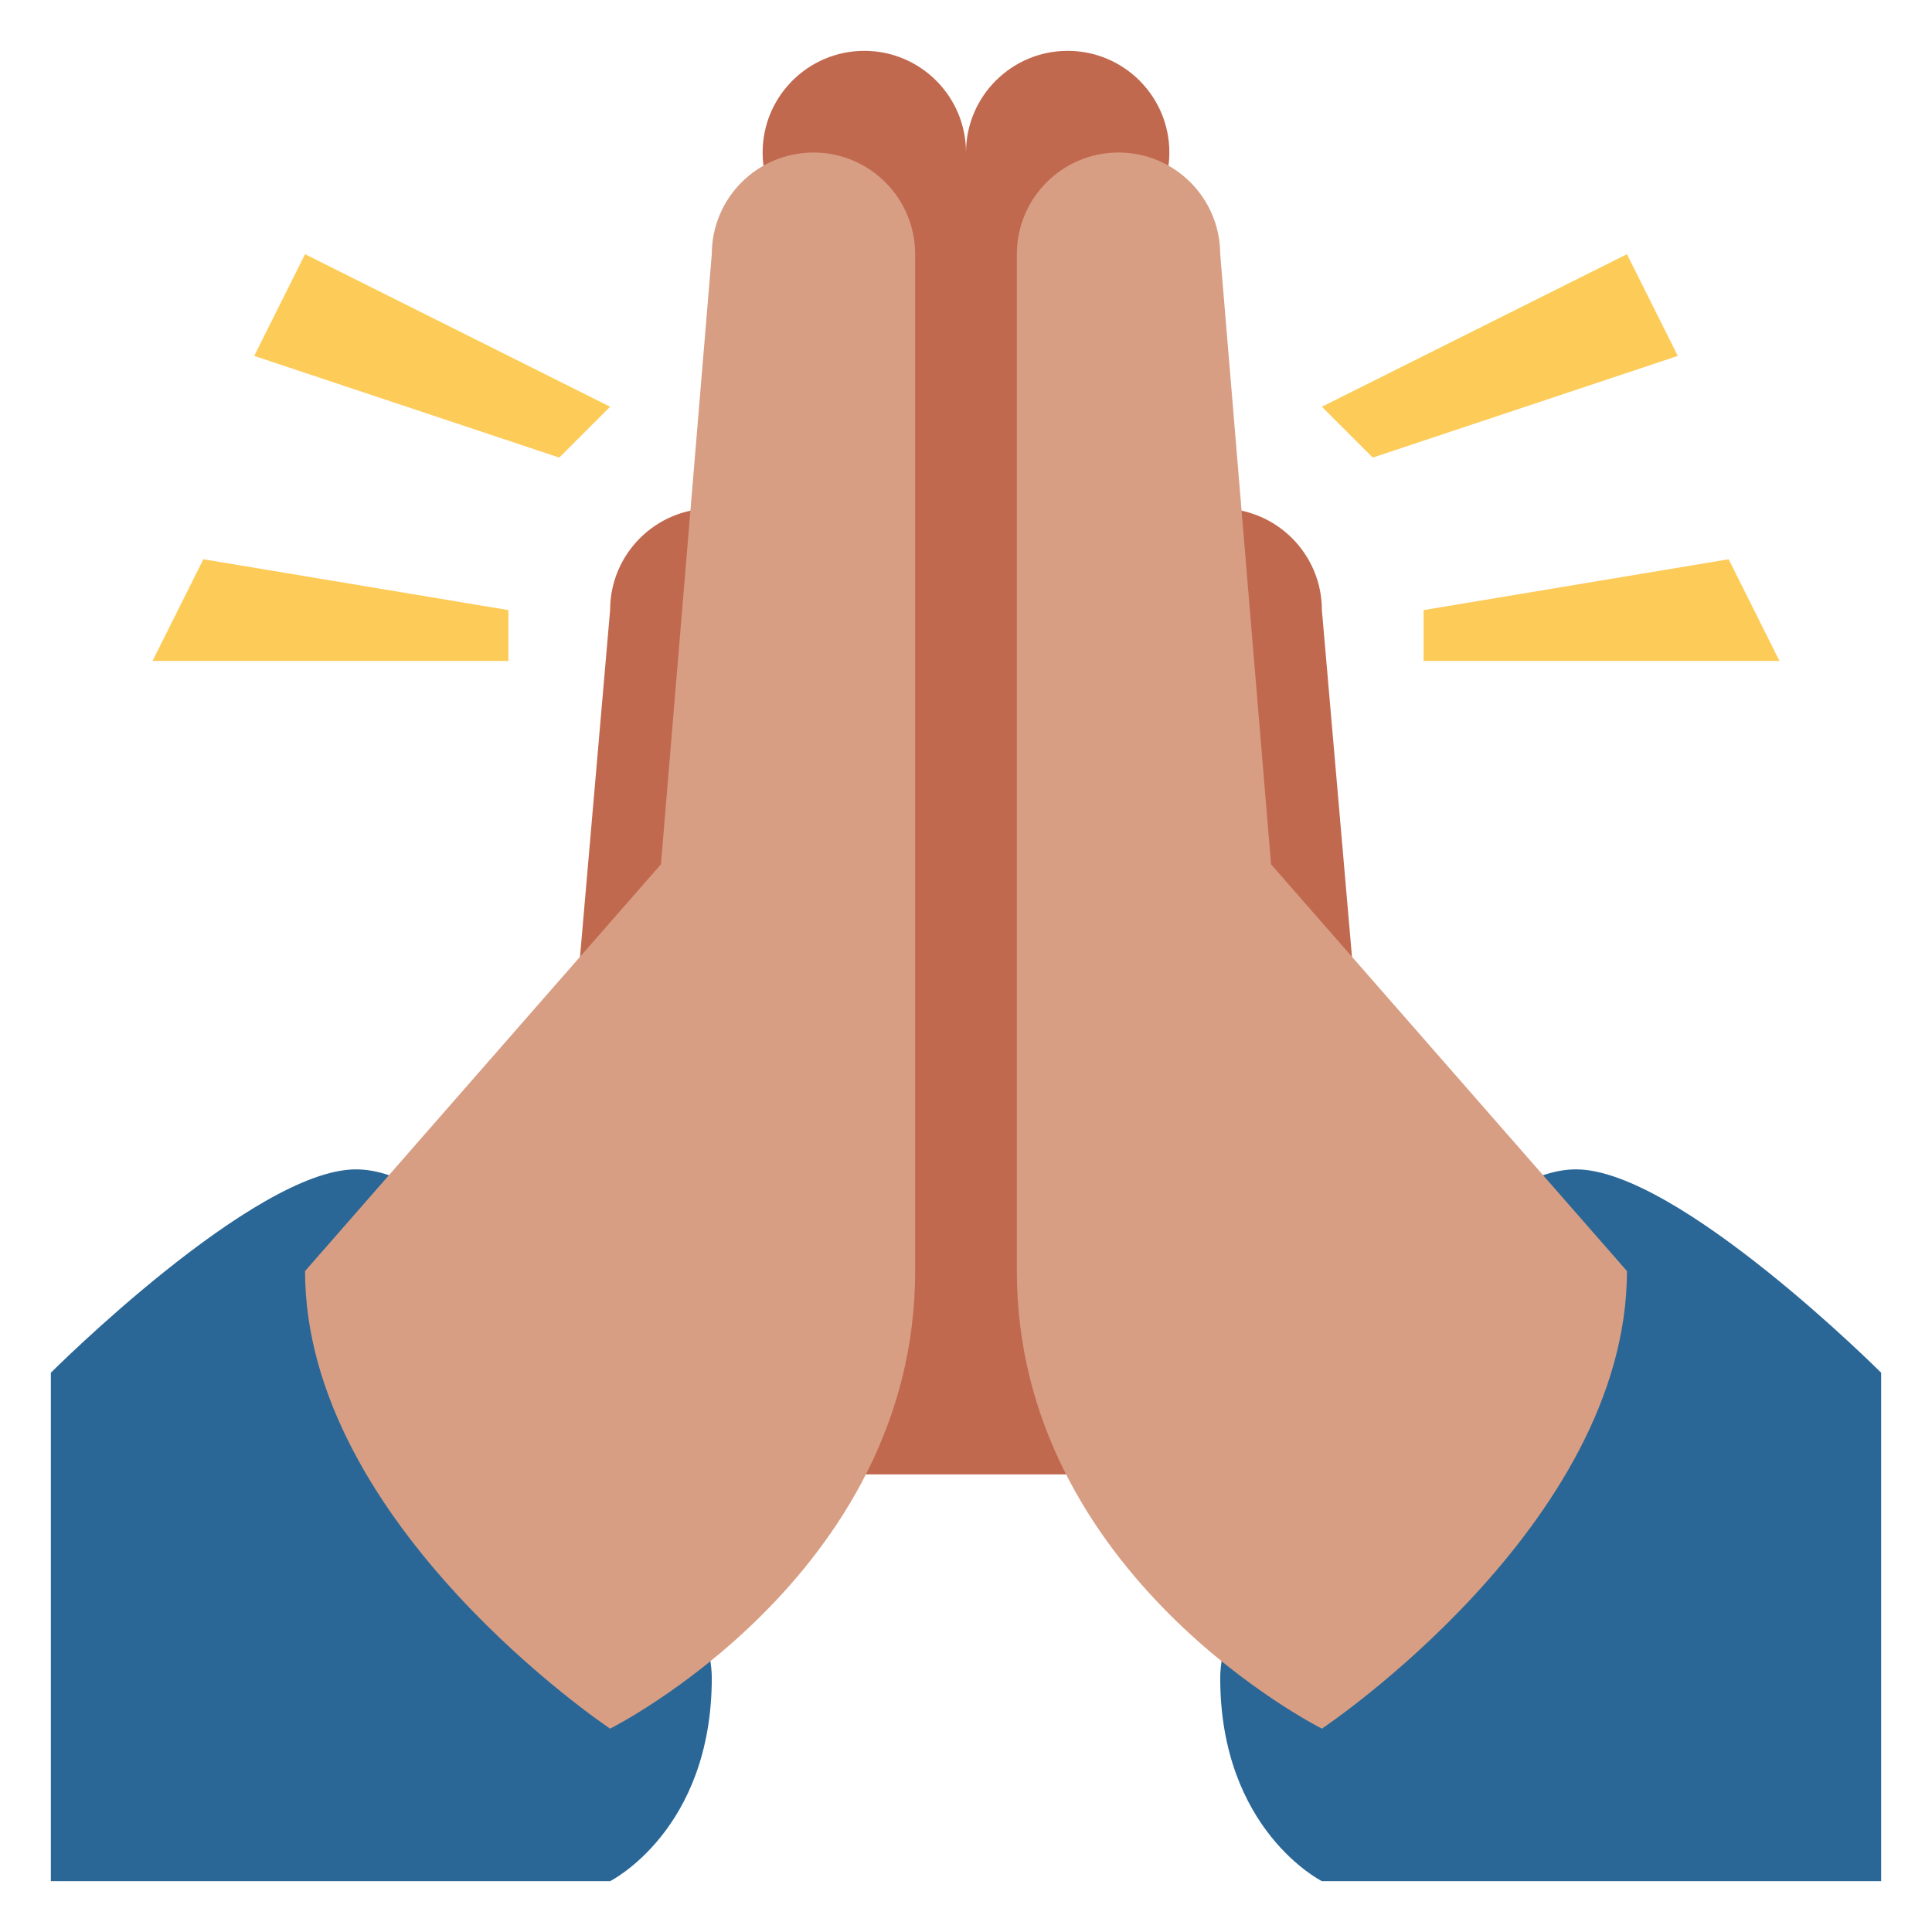
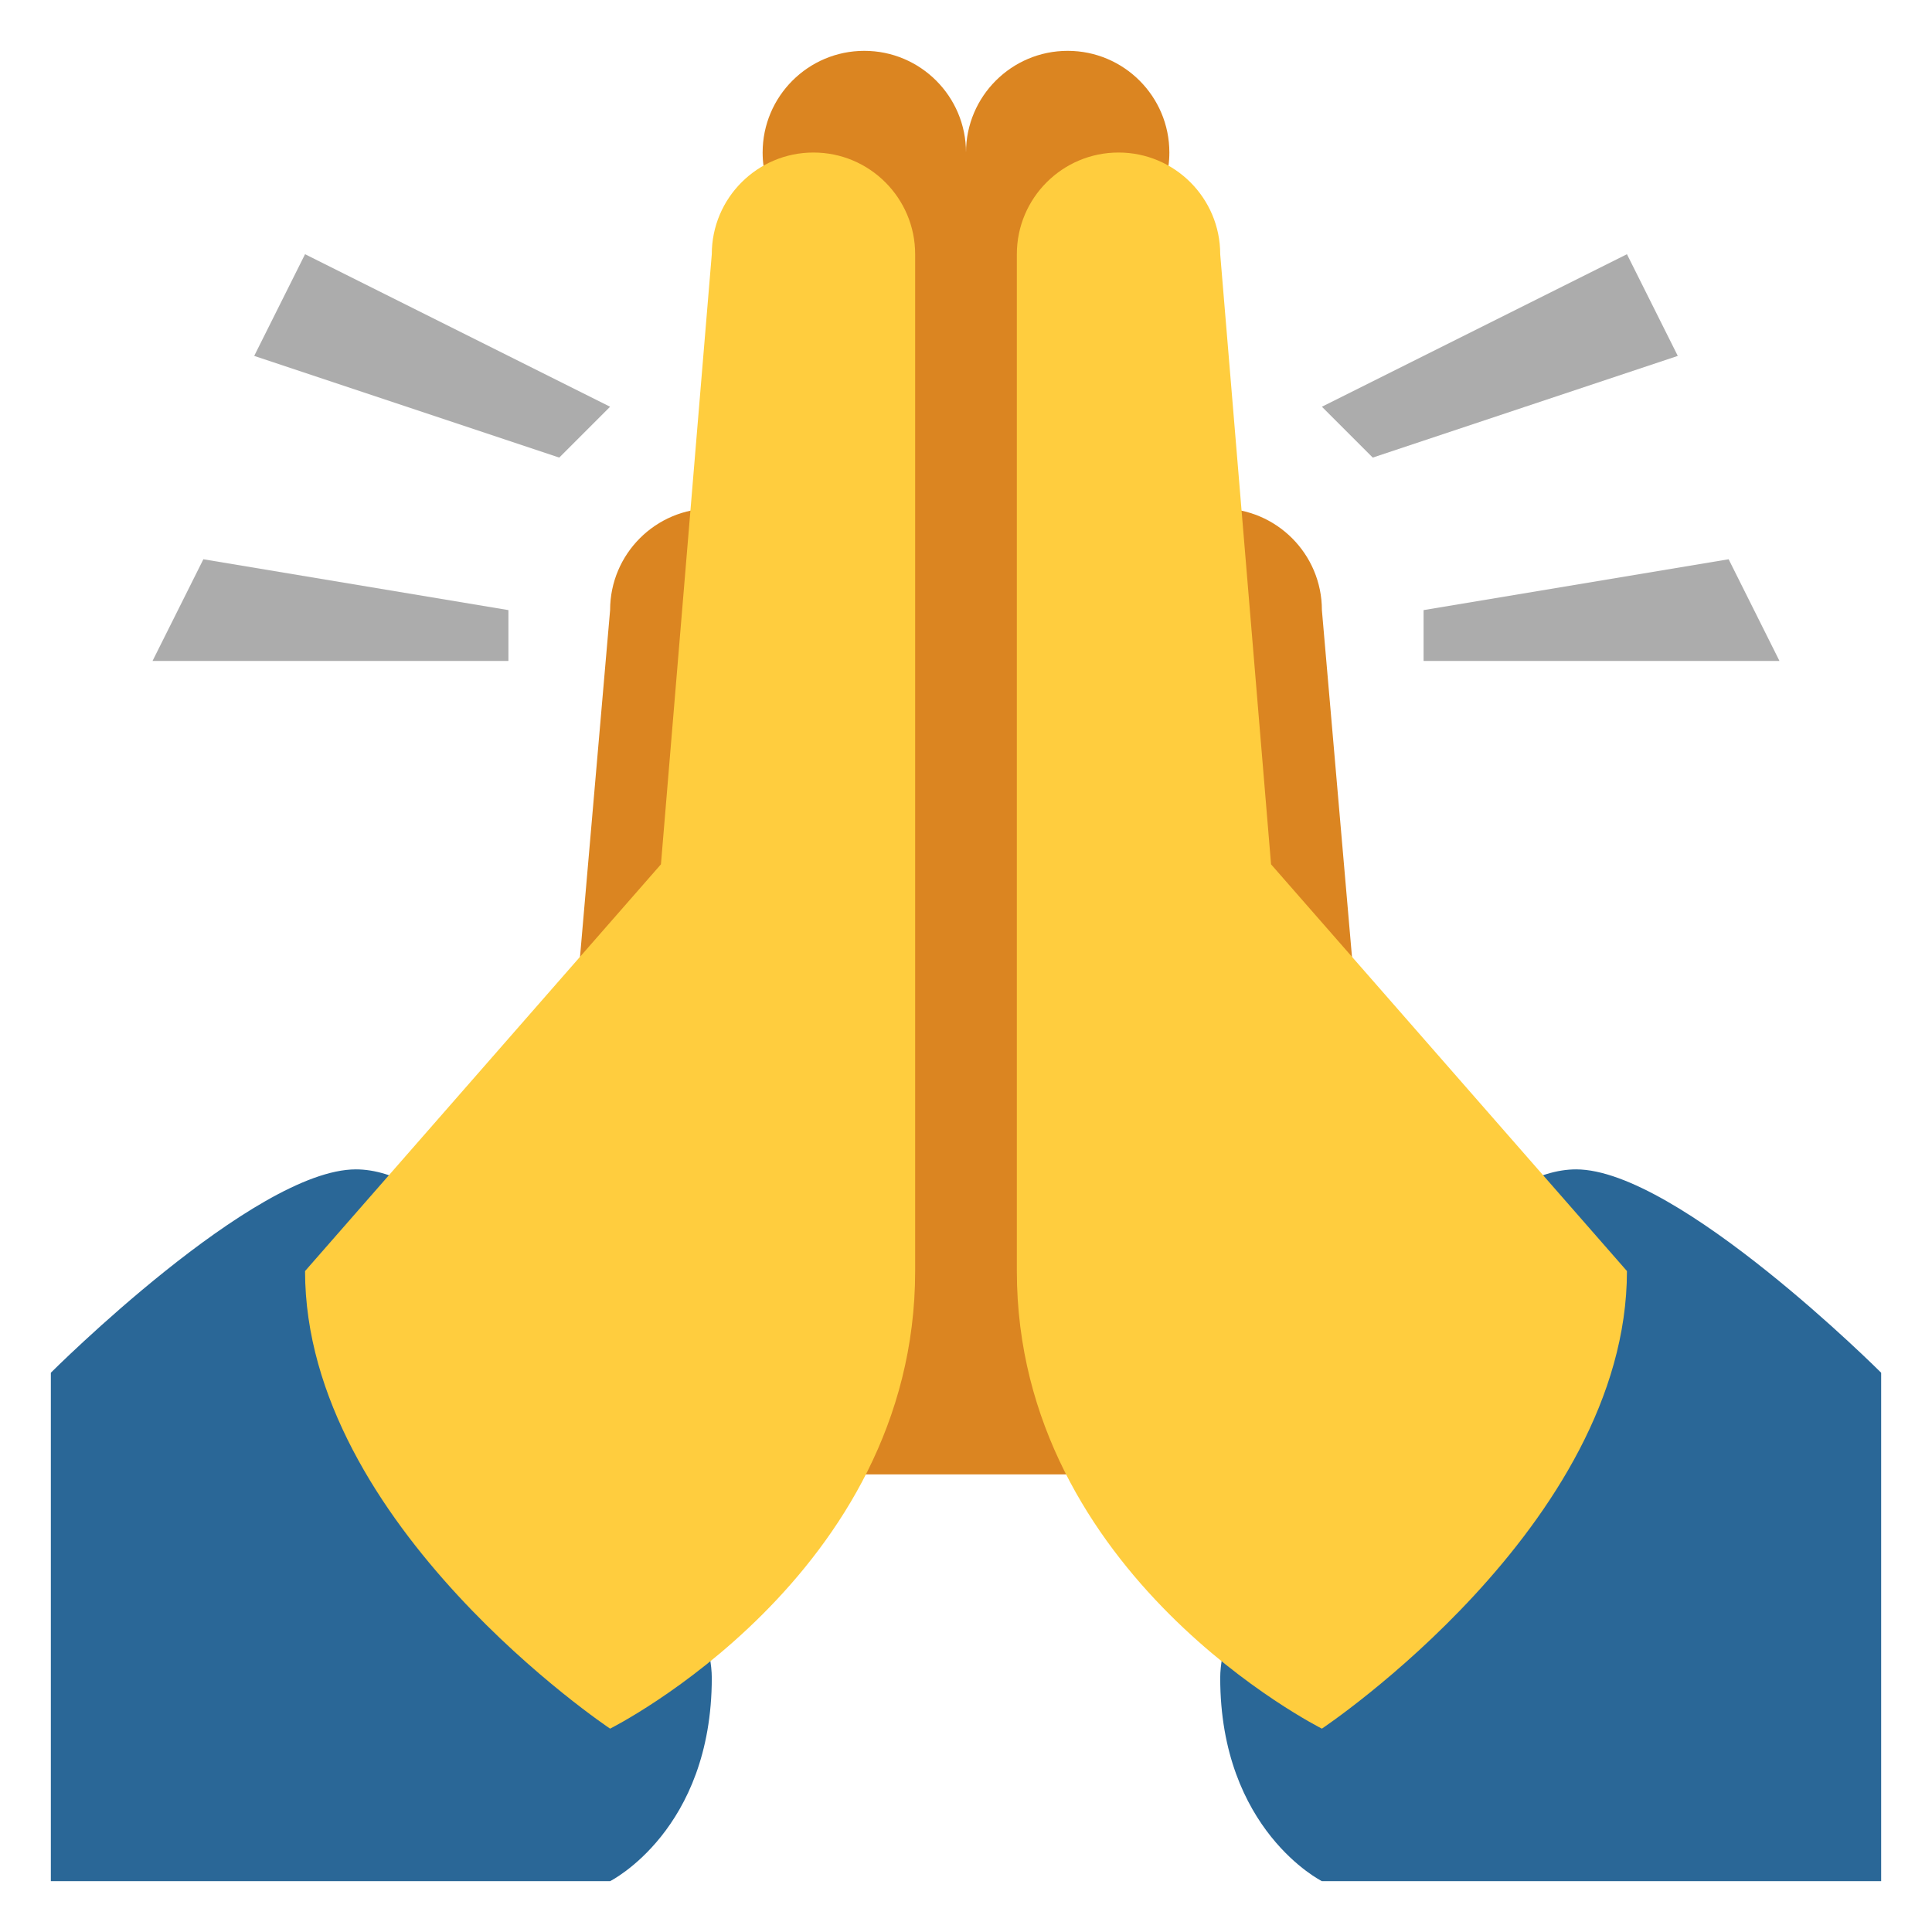
<svg xmlns="http://www.w3.org/2000/svg" viewBox="0 0 47.5 47.5" style="enable-background:new 0 0 47.5 47.5;" xml:space="preserve" version="1.1" id="svg2">
  <defs id="defs6">
    <clipPath id="clipPath16" clipPathUnits="userSpaceOnUse">
      <path id="path18" d="M 0,38 38,38 38,0 0,0 0,38 Z" />
    </clipPath>
  </defs>
  <g transform="matrix(1.25,0,0,-1.25,0,47.5)" id="g10">
    <g id="g12">
      <g clip-path="url(#clipPath16)" id="g14">
        <g transform="translate(31,15)" id="g20">
          <path id="path22" style="fill:#2a6797;fill-opacity:1;fill-rule:nonzero;stroke:none" d="m 0,0 c -3,0 -7,-8 -7,-10 0,-3 2,-4 2,-4 l 11,0 0,10 C 6,-4 2,0 0,0" />
        </g>
        <g transform="translate(7,15)" id="g24">
          <path id="path26" style="fill:#2a6797;fill-opacity:1;fill-rule:nonzero;stroke:none" d="m 0,0 c 3,0 7,-8 7,-10 0,-3 -2,-4 -2,-4 l -11,0 0,10 c 0,0 4,4 6,4" />
        </g>
        <g transform="translate(26,26)" id="g28">
-           <path id="path30" style="fill:#c1694f;fill-opacity:1;fill-rule:nonzero;stroke:none" d="M 0,0 C 0,1.104 -0.896,2 -2,2 -3.104,2 -4,1.104 -4,0 l 0,7.277 c 0.596,0.347 1,0.985 1,1.723 0,1.104 -0.896,2 -2,2 -1.104,0 -2,-0.896 -2,-2 0,1.104 -0.896,2 -2,2 -1.104,0 -2,-0.896 -2,-2 0,-0.738 0.405,-1.376 1,-1.723 L -10,0 c 0,1.104 -0.896,2 -2,2 -1.104,0 -2,-0.896 -2,-2 l -1,-11.526 0,-4.474 5,0 0,-1 6,0 0,1 5,0 0,4.474 L 0,0 Z" />
+           <path id="path30" style="fill:#db8521;fill-opacity:1;fill-rule:nonzero;stroke:none" d="M 0,0 C 0,1.104 -0.896,2 -2,2 -3.104,2 -4,1.104 -4,0 l 0,7.277 c 0.596,0.347 1,0.985 1,1.723 0,1.104 -0.896,2 -2,2 -1.104,0 -2,-0.896 -2,-2 0,1.104 -0.896,2 -2,2 -1.104,0 -2,-0.896 -2,-2 0,-0.738 0.405,-1.376 1,-1.723 L -10,0 c 0,1.104 -0.896,2 -2,2 -1.104,0 -2,-0.896 -2,-2 l -1,-11.526 0,-4.474 5,0 0,-1 6,0 0,1 5,0 0,4.474 L 0,0 Z" />
        </g>
        <g transform="translate(25,21)" id="g32">
-           <path id="path34" style="fill:#d79e84;fill-opacity:1;fill-rule:nonzero;stroke:none" d="m 0,0 -1,12 c 0,1.104 -0.896,2 -2,2 -1.104,0 -2,-0.896 -2,-2 l 0,-20 c 0,-6 6,-9 6,-9 0,0 6,4 6,9 L 0,0 Z" />
+           <path id="path34" style="fill:#ffcd3e;fill-opacity:1;fill-rule:nonzero;stroke:none" d="m 0,0 -1,12 c 0,1.104 -0.896,2 -2,2 -1.104,0 -2,-0.896 -2,-2 l 0,-20 c 0,-6 6,-9 6,-9 0,0 6,4 6,9 L 0,0 Z" />
        </g>
        <g transform="translate(16,35)" id="g36">
-           <path id="path38" style="fill:#d79e84;fill-opacity:1;fill-rule:nonzero;stroke:none" d="m 0,0 c -1.104,0 -2,-0.896 -2,-2 l -1,-12 -7,-8 c 0,-5 6,-9 6,-9 0,0 6,3 6,9 L 2,-2 C 2,-0.896 1.104,0 0,0" />
+           <path id="path38" style="fill:#ffcd3e;fill-opacity:1;fill-rule:nonzero;stroke:none" d="m 0,0 c -1.104,0 -2,-0.896 -2,-2 l -1,-12 -7,-8 c 0,-5 6,-9 6,-9 0,0 6,3 6,9 L 2,-2 C 2,-0.896 1.104,0 0,0" />
        </g>
        <g transform="translate(12,30)" id="g40">
-           <path id="path42" style="fill:#fdcb58;fill-opacity:1;fill-rule:nonzero;stroke:none" d="M 0,0 -6,3 -7,1 -1,-1 0,0 Z" />
+           <path id="path42" style="fill:#acacac;fill-opacity:1;fill-rule:nonzero;stroke:none" d="M 0,0 -6,3 -7,1 -1,-1 0,0 Z" />
        </g>
        <g transform="translate(26,30)" id="g44">
-           <path id="path46" style="fill:#fdcb58;fill-opacity:1;fill-rule:nonzero;stroke:none" d="M 0,0 6,3 7,1 1,-1 0,0 Z" />
+           <path id="path46" style="fill:#acacac;fill-opacity:1;fill-rule:nonzero;stroke:none" d="M 0,0 6,3 7,1 1,-1 0,0 Z" />
        </g>
        <g transform="translate(10,26)" id="g48">
-           <path id="path50" style="fill:#fdcb58;fill-opacity:1;fill-rule:nonzero;stroke:none" d="m 0,0 -6,1 -1,-2 7,0 0,1 z" />
+           <path id="path50" style="fill:#acacac;fill-opacity:1;fill-rule:nonzero;stroke:none" d="m 0,0 -6,1 -1,-2 7,0 0,1 z" />
        </g>
        <g transform="translate(28,26)" id="g52">
-           <path id="path54" style="fill:#fdcb58;fill-opacity:1;fill-rule:nonzero;stroke:none" d="M 0,0 6,1 7,-1 0,-1 0,0 Z" />
+           <path id="path54" style="fill:#acacac;fill-opacity:1;fill-rule:nonzero;stroke:none" d="M 0,0 6,1 7,-1 0,-1 0,0 Z" />
        </g>
      </g>
    </g>
  </g>
</svg>
